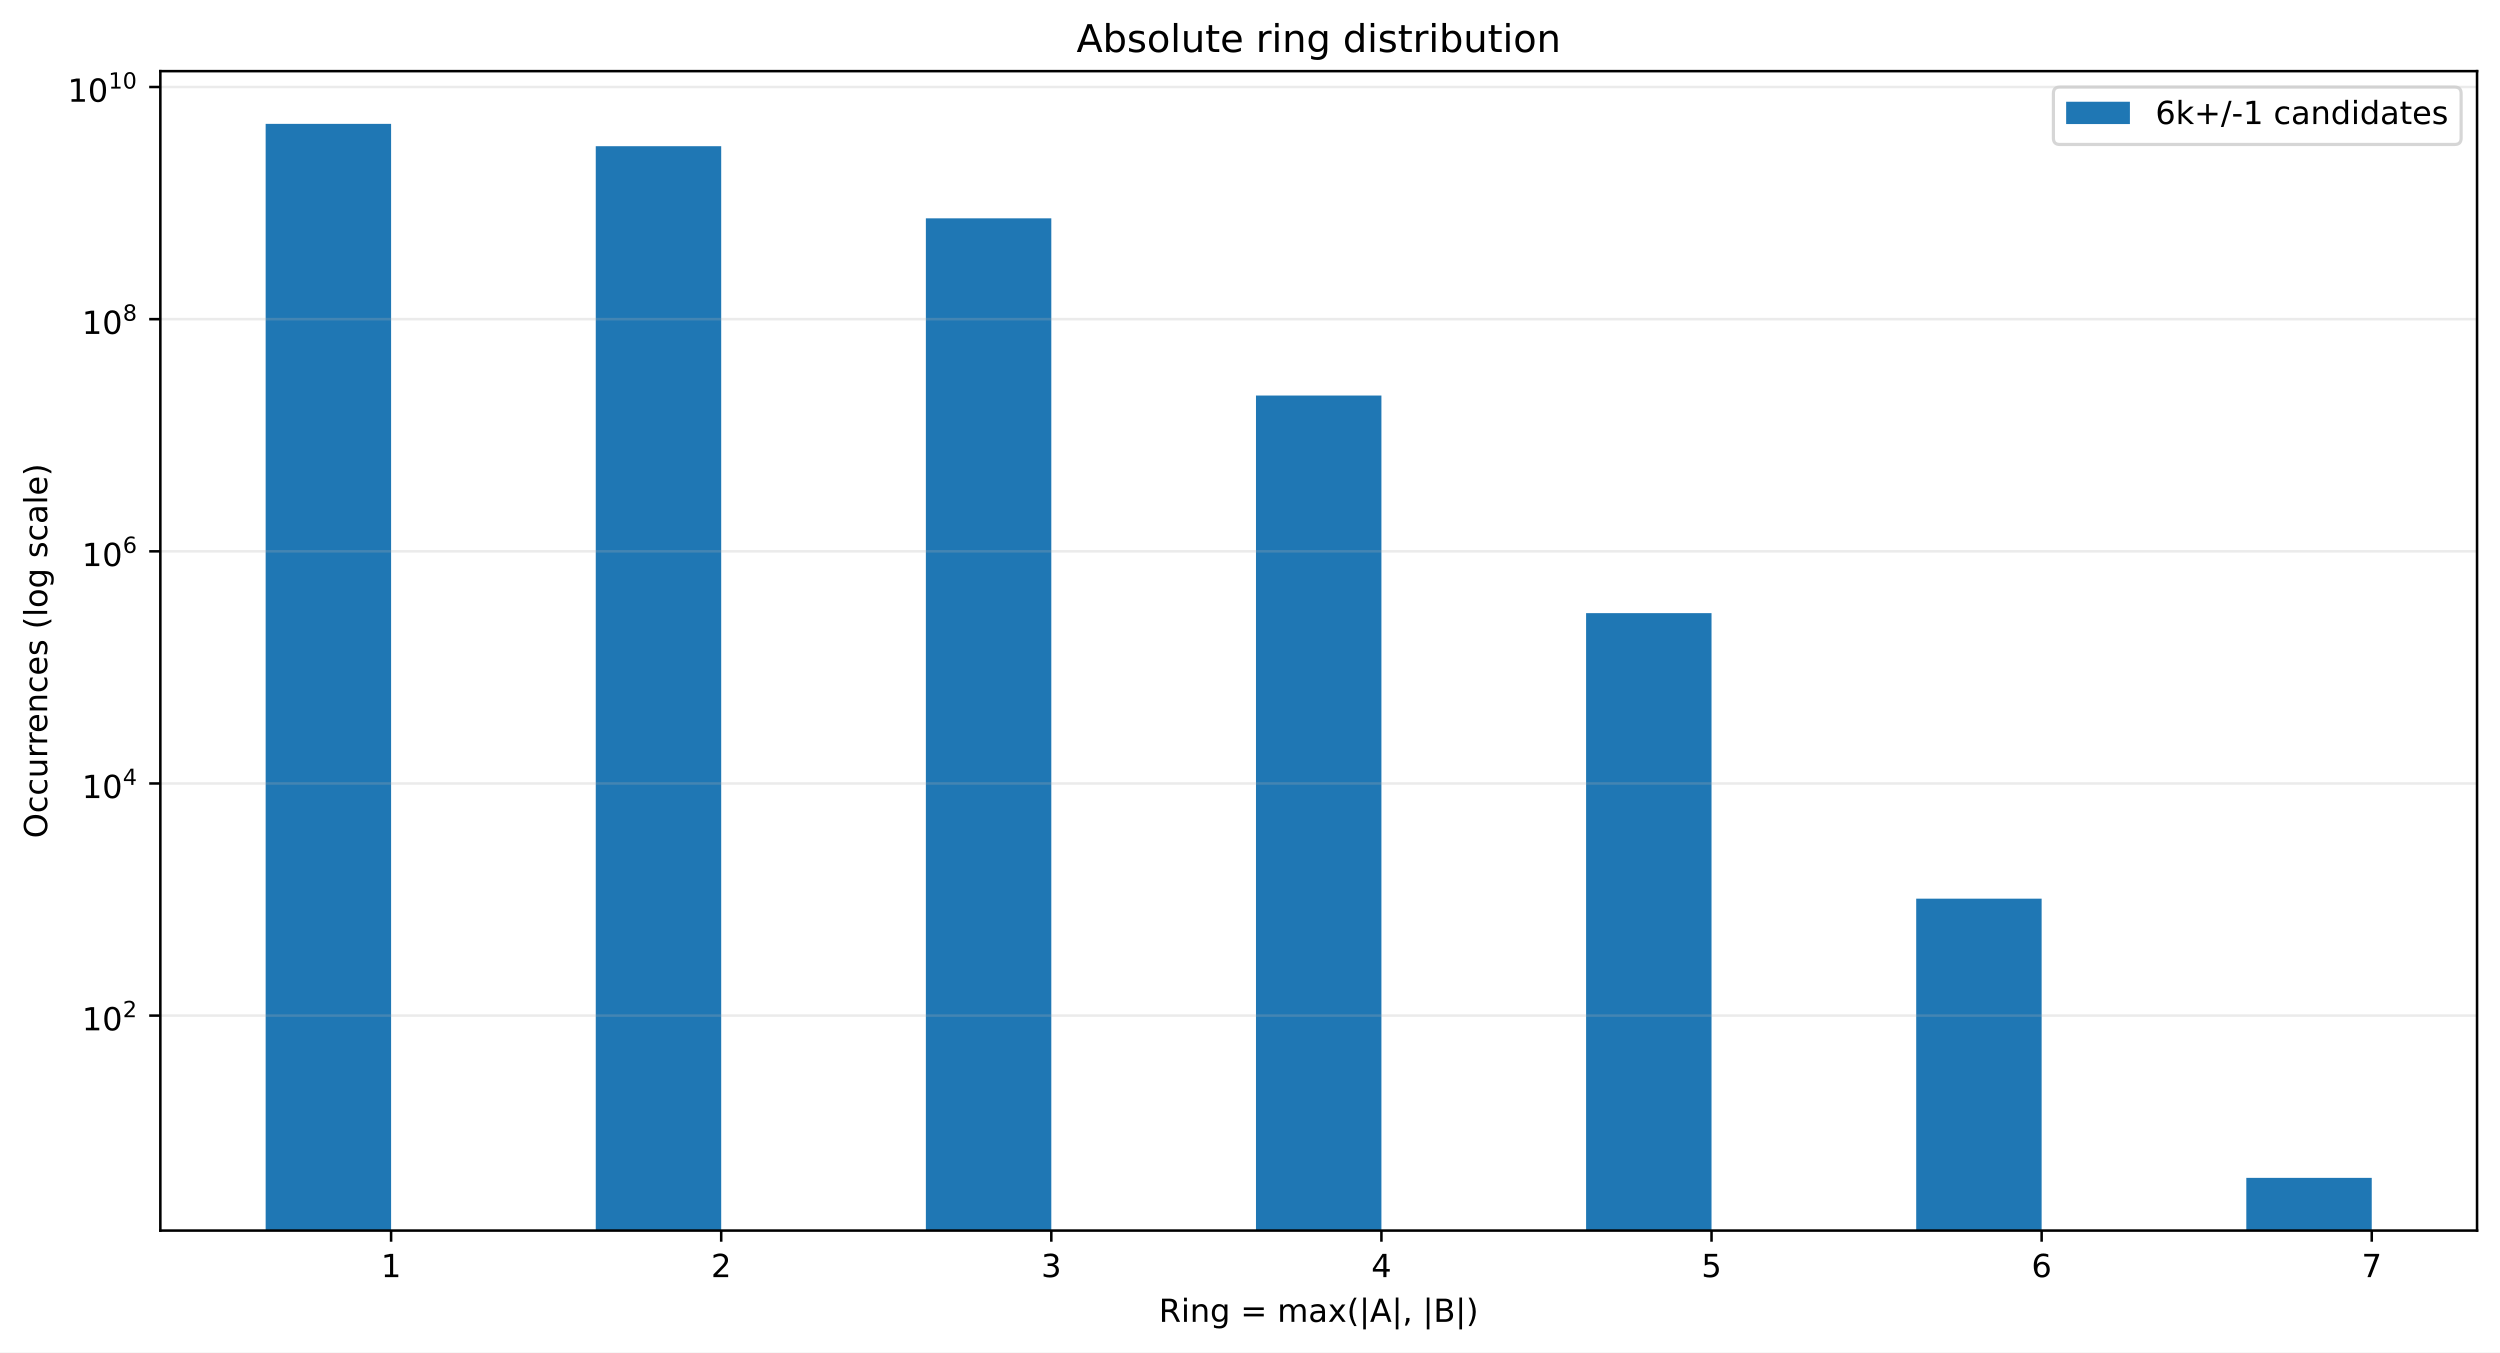
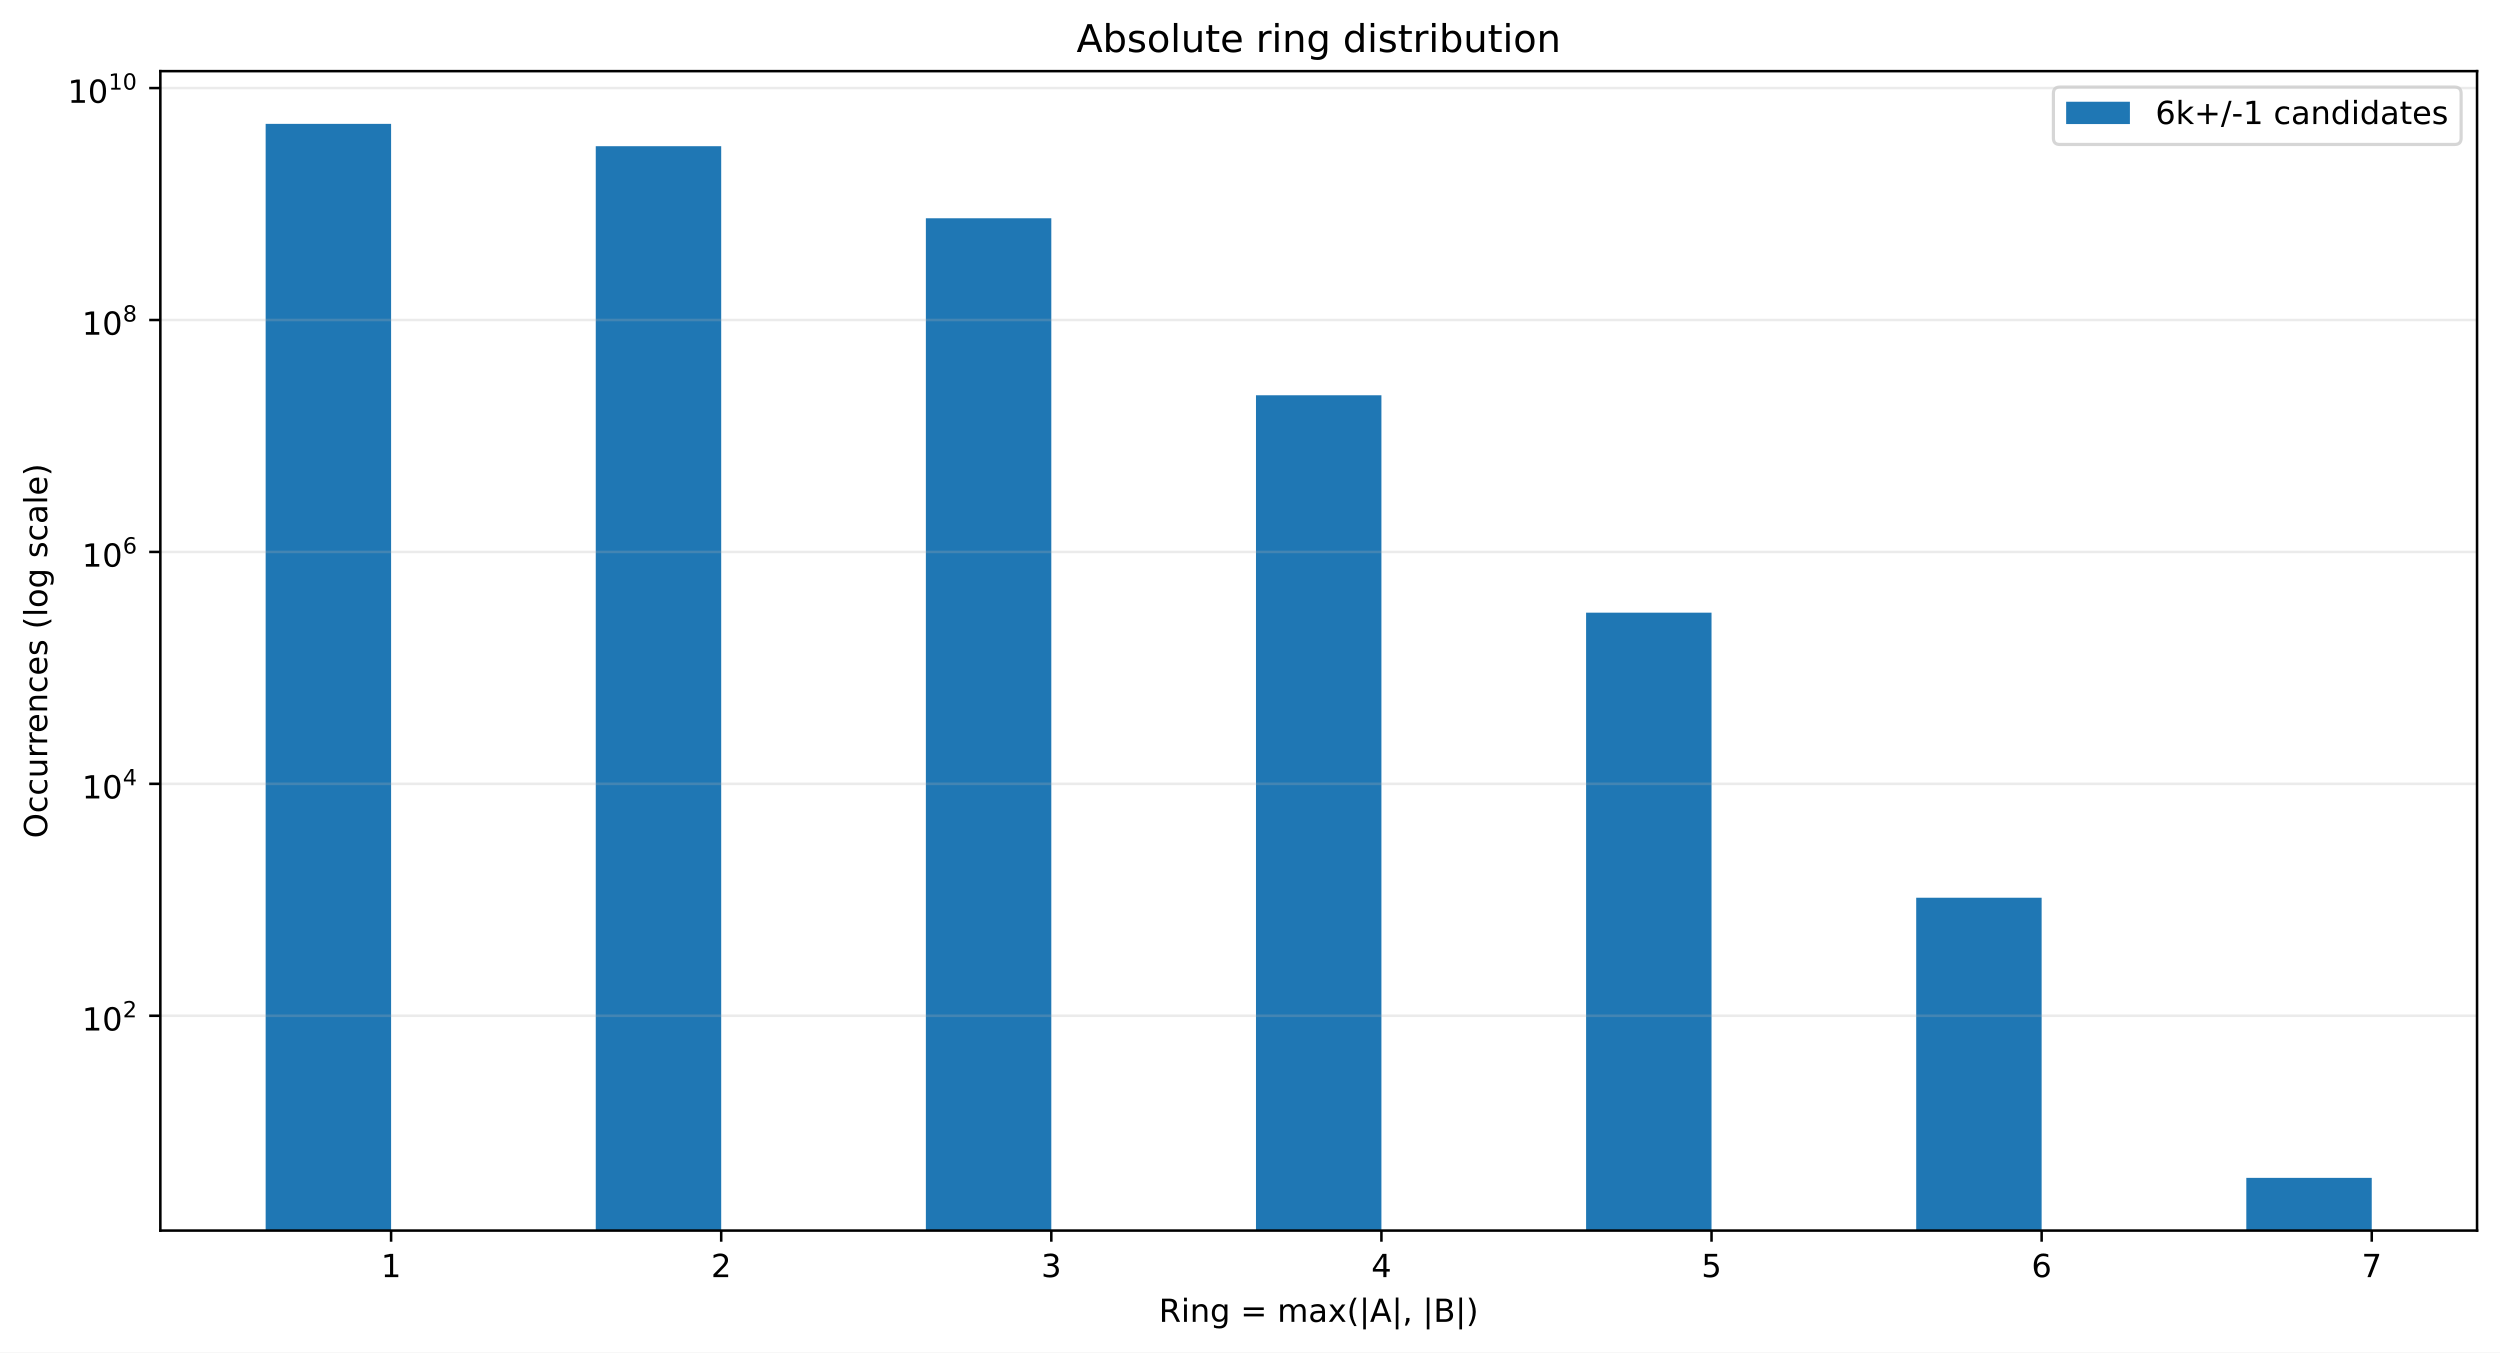
<svg xmlns="http://www.w3.org/2000/svg" xmlns:xlink="http://www.w3.org/1999/xlink" width="784.258pt" height="424.28pt" viewBox="0 0 784.258 424.28" version="1.1">
  <defs>
    <style type="text/css">*{stroke-linejoin: round; stroke-linecap: butt}</style>
  </defs>
  <g id="figure_1">
    <g id="patch_1">
      <path d="M 0 424.28  L 784.258 424.28  L 784.258 0  L 0 0  z " style="fill: #ffffff" />
    </g>
    <g id="axes_1">
      <g id="patch_2">
        <path d="M 50.301 386.036  L 777.058 386.036  L 777.058 22.318  L 50.301 22.318  z " style="fill: #ffffff" />
      </g>
      <g id="patch_3">
-         <path d="M 83.335 36804.525  L 122.687 36804.525  L 122.687 38.851  L 83.335 38.851  z " clip-path="url(#pf8f7281f33)" style="fill: #1f77b4" />
+         <path d="M 83.335 36769.298  L 122.687 36769.298  L 122.687 38.851  L 83.335 38.851  z " clip-path="url(#paf1b85dc4f)" style="fill: #1f77b4" />
      </g>
      <g id="patch_4">
-         <path d="M 186.891 36804.525  L 226.243 36804.525  L 226.243 45.86  L 186.891 45.86  z " clip-path="url(#pf8f7281f33)" style="fill: #1f77b4" />
+         <path d="M 186.891 36769.298  L 226.243 36769.298  L 226.243 45.853  L 186.891 45.853  z " clip-path="url(#paf1b85dc4f)" style="fill: #1f77b4" />
      </g>
      <g id="patch_5">
-         <path d="M 290.448 36804.525  L 329.799 36804.525  L 329.799 68.497  L 290.448 68.497  z " clip-path="url(#pf8f7281f33)" style="fill: #1f77b4" />
+         <path d="M 290.448 36769.298  L 329.799 36769.298  L 329.799 68.468  L 290.448 68.468  z " clip-path="url(#paf1b85dc4f)" style="fill: #1f77b4" />
      </g>
      <g id="patch_6">
-         <path d="M 394.004 36804.525  L 433.355 36804.525  L 433.355 124.085  L 394.004 124.085  z " clip-path="url(#pf8f7281f33)" style="fill: #1f77b4" />
+         <path d="M 394.004 36769.298  L 433.355 36769.298  L 433.355 124.002  L 394.004 124.002  z " clip-path="url(#paf1b85dc4f)" style="fill: #1f77b4" />
      </g>
      <g id="patch_7">
-         <path d="M 497.56 36804.525  L 536.912 36804.525  L 536.912 192.349  L 497.56 192.349  z " clip-path="url(#pf8f7281f33)" style="fill: #1f77b4" />
+         <path d="M 497.56 36769.298  L 536.912 36769.298  L 536.912 192.203  L 497.56 192.203  z " clip-path="url(#paf1b85dc4f)" style="fill: #1f77b4" />
      </g>
      <g id="patch_8">
-         <path d="M 601.116 36804.525  L 640.468 36804.525  L 640.468 281.905  L 601.116 281.905  z " clip-path="url(#pf8f7281f33)" style="fill: #1f77b4" />
+         <path d="M 601.116 36769.298  L 640.468 36769.298  L 640.468 281.621  L 601.116 281.621  z " clip-path="url(#paf1b85dc4f)" style="fill: #1f77b4" />
      </g>
      <g id="patch_9">
-         <path d="M 704.673 36804.525  L 744.024 36804.525  L 744.024 369.503  L 704.673 369.503  z " clip-path="url(#pf8f7281f33)" style="fill: #1f77b4" />
+         <path d="M 704.673 36769.298  L 744.024 36769.298  L 744.024 369.503  L 704.673 369.503  z " clip-path="url(#paf1b85dc4f)" style="fill: #1f77b4" />
      </g>
      <g id="matplotlib.axis_1">
        <g id="xtick_1">
          <g id="line2d_1">
            <defs>
-               <path id="ma0f0085917" d="M 0 0  L 0 3.5  " style="stroke: #000000; stroke-width: 0.8" />
+               <path id="mf42449f20e" d="M 0 0  L 0 3.5  " style="stroke: #000000; stroke-width: 0.8" />
            </defs>
            <g>
-               <use xlink:href="#ma0f0085917" x="122.687" y="386.036" style="stroke: #000000; stroke-width: 0.8" />
+               <use xlink:href="#mf42449f20e" x="122.687" y="386.036" style="stroke: #000000; stroke-width: 0.8" />
            </g>
          </g>
          <g id="text_1">
            <g transform="translate(119.5053 400.6334) scale(0.1 -0.1)">
              <defs>
                <path id="DejaVuSans-14" d="M 794 531  L 1825 531  L 1825 4091  L 703 3866  L 703 4441  L 1819 4666  L 2450 4666  L 2450 531  L 3481 531  L 3481 0  L 794 0  L 794 531  z " transform="scale(0.015625)" />
              </defs>
              <use xlink:href="#DejaVuSans-14" />
            </g>
          </g>
        </g>
        <g id="xtick_2">
          <g id="line2d_2">
            <g>
-               <use xlink:href="#ma0f0085917" x="226.243" y="386.036" style="stroke: #000000; stroke-width: 0.8" />
+               <use xlink:href="#mf42449f20e" x="226.243" y="386.036" style="stroke: #000000; stroke-width: 0.8" />
            </g>
          </g>
          <g id="text_2">
            <g transform="translate(223.0616 400.6334) scale(0.1 -0.1)">
              <defs>
                <path id="DejaVuSans-15" d="M 1228 531  L 3431 531  L 3431 0  L 469 0  L 469 531  Q 828 903 1448 1529  Q 2069 2156 2228 2338  Q 2531 2678 2651 2914  Q 2772 3150 2772 3378  Q 2772 3750 2511 3984  Q 2250 4219 1831 4219  Q 1534 4219 1204 4116  Q 875 4013 500 3803  L 500 4441  Q 881 4594 1212 4672  Q 1544 4750 1819 4750  Q 2544 4750 2975 4387  Q 3406 4025 3406 3419  Q 3406 3131 3298 2873  Q 3191 2616 2906 2266  Q 2828 2175 2409 1742  Q 1991 1309 1228 531  z " transform="scale(0.015625)" />
              </defs>
              <use xlink:href="#DejaVuSans-15" />
            </g>
          </g>
        </g>
        <g id="xtick_3">
          <g id="line2d_3">
            <g>
-               <use xlink:href="#ma0f0085917" x="329.799" y="386.036" style="stroke: #000000; stroke-width: 0.8" />
+               <use xlink:href="#mf42449f20e" x="329.799" y="386.036" style="stroke: #000000; stroke-width: 0.8" />
            </g>
          </g>
          <g id="text_3">
            <g transform="translate(326.6178 400.6334) scale(0.1 -0.1)">
              <defs>
                <path id="DejaVuSans-16" d="M 2597 2516  Q 3050 2419 3304 2112  Q 3559 1806 3559 1356  Q 3559 666 3084 287  Q 2609 -91 1734 -91  Q 1441 -91 1130 -33  Q 819 25 488 141  L 488 750  Q 750 597 1062 519  Q 1375 441 1716 441  Q 2309 441 2620 675  Q 2931 909 2931 1356  Q 2931 1769 2642 2001  Q 2353 2234 1838 2234  L 1294 2234  L 1294 2753  L 1863 2753  Q 2328 2753 2575 2939  Q 2822 3125 2822 3475  Q 2822 3834 2567 4026  Q 2313 4219 1838 4219  Q 1578 4219 1281 4162  Q 984 4106 628 3988  L 628 4550  Q 988 4650 1302 4700  Q 1616 4750 1894 4750  Q 2613 4750 3031 4423  Q 3450 4097 3450 3541  Q 3450 3153 3228 2886  Q 3006 2619 2597 2516  z " transform="scale(0.015625)" />
              </defs>
              <use xlink:href="#DejaVuSans-16" />
            </g>
          </g>
        </g>
        <g id="xtick_4">
          <g id="line2d_4">
            <g>
-               <use xlink:href="#ma0f0085917" x="433.355" y="386.036" style="stroke: #000000; stroke-width: 0.8" />
+               <use xlink:href="#mf42449f20e" x="433.355" y="386.036" style="stroke: #000000; stroke-width: 0.8" />
            </g>
          </g>
          <g id="text_4">
            <g transform="translate(430.174 400.6334) scale(0.1 -0.1)">
              <defs>
                <path id="DejaVuSans-17" d="M 2419 4116  L 825 1625  L 2419 1625  L 2419 4116  z M 2253 4666  L 3047 4666  L 3047 1625  L 3713 1625  L 3713 1100  L 3047 1100  L 3047 0  L 2419 0  L 2419 1100  L 313 1100  L 313 1709  L 2253 4666  z " transform="scale(0.015625)" />
              </defs>
              <use xlink:href="#DejaVuSans-17" />
            </g>
          </g>
        </g>
        <g id="xtick_5">
          <g id="line2d_5">
            <g>
-               <use xlink:href="#ma0f0085917" x="536.912" y="386.036" style="stroke: #000000; stroke-width: 0.8" />
+               <use xlink:href="#mf42449f20e" x="536.912" y="386.036" style="stroke: #000000; stroke-width: 0.8" />
            </g>
          </g>
          <g id="text_5">
            <g transform="translate(533.7303 400.6334) scale(0.1 -0.1)">
              <defs>
                <path id="DejaVuSans-18" d="M 691 4666  L 3169 4666  L 3169 4134  L 1269 4134  L 1269 2991  Q 1406 3038 1543 3061  Q 1681 3084 1819 3084  Q 2600 3084 3056 2656  Q 3513 2228 3513 1497  Q 3513 744 3044 326  Q 2575 -91 1722 -91  Q 1428 -91 1123 -41  Q 819 9 494 109  L 494 744  Q 775 591 1075 516  Q 1375 441 1709 441  Q 2250 441 2565 725  Q 2881 1009 2881 1497  Q 2881 1984 2565 2268  Q 2250 2553 1709 2553  Q 1456 2553 1204 2497  Q 953 2441 691 2322  L 691 4666  z " transform="scale(0.015625)" />
              </defs>
              <use xlink:href="#DejaVuSans-18" />
            </g>
          </g>
        </g>
        <g id="xtick_6">
          <g id="line2d_6">
            <g>
-               <use xlink:href="#ma0f0085917" x="640.468" y="386.036" style="stroke: #000000; stroke-width: 0.8" />
+               <use xlink:href="#mf42449f20e" x="640.468" y="386.036" style="stroke: #000000; stroke-width: 0.8" />
            </g>
          </g>
          <g id="text_6">
            <g transform="translate(637.2865 400.6334) scale(0.1 -0.1)">
              <defs>
                <path id="DejaVuSans-19" d="M 2113 2584  Q 1688 2584 1439 2293  Q 1191 2003 1191 1497  Q 1191 994 1439 701  Q 1688 409 2113 409  Q 2538 409 2786 701  Q 3034 994 3034 1497  Q 3034 2003 2786 2293  Q 2538 2584 2113 2584  z M 3366 4563  L 3366 3988  Q 3128 4100 2886 4159  Q 2644 4219 2406 4219  Q 1781 4219 1451 3797  Q 1122 3375 1075 2522  Q 1259 2794 1537 2939  Q 1816 3084 2150 3084  Q 2853 3084 3261 2657  Q 3669 2231 3669 1497  Q 3669 778 3244 343  Q 2819 -91 2113 -91  Q 1303 -91 875 529  Q 447 1150 447 2328  Q 447 3434 972 4092  Q 1497 4750 2381 4750  Q 2619 4750 2861 4703  Q 3103 4656 3366 4563  z " transform="scale(0.015625)" />
              </defs>
              <use xlink:href="#DejaVuSans-19" />
            </g>
          </g>
        </g>
        <g id="xtick_7">
          <g id="line2d_7">
            <g>
-               <use xlink:href="#ma0f0085917" x="744.024" y="386.036" style="stroke: #000000; stroke-width: 0.8" />
+               <use xlink:href="#mf42449f20e" x="744.024" y="386.036" style="stroke: #000000; stroke-width: 0.8" />
            </g>
          </g>
          <g id="text_7">
            <g transform="translate(740.8427 400.6334) scale(0.1 -0.1)">
              <defs>
                <path id="DejaVuSans-1a" d="M 525 4666  L 3525 4666  L 3525 4397  L 1831 0  L 1172 0  L 2766 4134  L 525 4134  L 525 4666  z " transform="scale(0.015625)" />
              </defs>
              <use xlink:href="#DejaVuSans-1a" />
            </g>
          </g>
        </g>
        <g id="text_8">
          <g transform="translate(363.5437 414.678) scale(0.1 -0.1)">
            <defs>
              <path id="DejaVuSans-35" d="M 2841 2188  Q 3044 2119 3236 1894  Q 3428 1669 3622 1275  L 4263 0  L 3584 0  L 2988 1197  Q 2756 1666 2539 1819  Q 2322 1972 1947 1972  L 1259 1972  L 1259 0  L 628 0  L 628 4666  L 2053 4666  Q 2853 4666 3247 4331  Q 3641 3997 3641 3322  Q 3641 2881 3436 2590  Q 3231 2300 2841 2188  z M 1259 4147  L 1259 2491  L 2053 2491  Q 2509 2491 2742 2702  Q 2975 2913 2975 3322  Q 2975 3731 2742 3939  Q 2509 4147 2053 4147  L 1259 4147  z " transform="scale(0.015625)" />
              <path id="DejaVuSans-4c" d="M 603 3500  L 1178 3500  L 1178 0  L 603 0  L 603 3500  z M 603 4863  L 1178 4863  L 1178 4134  L 603 4134  L 603 4863  z " transform="scale(0.015625)" />
              <path id="DejaVuSans-51" d="M 3513 2113  L 3513 0  L 2938 0  L 2938 2094  Q 2938 2591 2744 2837  Q 2550 3084 2163 3084  Q 1697 3084 1428 2787  Q 1159 2491 1159 1978  L 1159 0  L 581 0  L 581 3500  L 1159 3500  L 1159 2956  Q 1366 3272 1645 3428  Q 1925 3584 2291 3584  Q 2894 3584 3203 3211  Q 3513 2838 3513 2113  z " transform="scale(0.015625)" />
              <path id="DejaVuSans-4a" d="M 2906 1791  Q 2906 2416 2648 2759  Q 2391 3103 1925 3103  Q 1463 3103 1205 2759  Q 947 2416 947 1791  Q 947 1169 1205 825  Q 1463 481 1925 481  Q 2391 481 2648 825  Q 2906 1169 2906 1791  z M 3481 434  Q 3481 -459 3084 -895  Q 2688 -1331 1869 -1331  Q 1566 -1331 1297 -1286  Q 1028 -1241 775 -1147  L 775 -588  Q 1028 -725 1275 -790  Q 1522 -856 1778 -856  Q 2344 -856 2625 -561  Q 2906 -266 2906 331  L 2906 616  Q 2728 306 2450 153  Q 2172 0 1784 0  Q 1141 0 747 490  Q 353 981 353 1791  Q 353 2603 747 3093  Q 1141 3584 1784 3584  Q 2172 3584 2450 3431  Q 2728 3278 2906 2969  L 2906 3500  L 3481 3500  L 3481 434  z " transform="scale(0.015625)" />
              <path id="DejaVuSans-3" transform="scale(0.015625)" />
              <path id="DejaVuSans-20" d="M 678 2906  L 4684 2906  L 4684 2381  L 678 2381  L 678 2906  z M 678 1631  L 4684 1631  L 4684 1100  L 678 1100  L 678 1631  z " transform="scale(0.015625)" />
              <path id="DejaVuSans-50" d="M 3328 2828  Q 3544 3216 3844 3400  Q 4144 3584 4550 3584  Q 5097 3584 5394 3201  Q 5691 2819 5691 2113  L 5691 0  L 5113 0  L 5113 2094  Q 5113 2597 4934 2840  Q 4756 3084 4391 3084  Q 3944 3084 3684 2787  Q 3425 2491 3425 1978  L 3425 0  L 2847 0  L 2847 2094  Q 2847 2600 2669 2842  Q 2491 3084 2119 3084  Q 1678 3084 1418 2786  Q 1159 2488 1159 1978  L 1159 0  L 581 0  L 581 3500  L 1159 3500  L 1159 2956  Q 1356 3278 1631 3431  Q 1906 3584 2284 3584  Q 2666 3584 2933 3390  Q 3200 3197 3328 2828  z " transform="scale(0.015625)" />
              <path id="DejaVuSans-44" d="M 2194 1759  Q 1497 1759 1228 1600  Q 959 1441 959 1056  Q 959 750 1161 570  Q 1363 391 1709 391  Q 2188 391 2477 730  Q 2766 1069 2766 1631  L 2766 1759  L 2194 1759  z M 3341 1997  L 3341 0  L 2766 0  L 2766 531  Q 2569 213 2275 61  Q 1981 -91 1556 -91  Q 1019 -91 701 211  Q 384 513 384 1019  Q 384 1609 779 1909  Q 1175 2209 1959 2209  L 2766 2209  L 2766 2266  Q 2766 2663 2505 2880  Q 2244 3097 1772 3097  Q 1472 3097 1187 3025  Q 903 2953 641 2809  L 641 3341  Q 956 3463 1253 3523  Q 1550 3584 1831 3584  Q 2591 3584 2966 3190  Q 3341 2797 3341 1997  z " transform="scale(0.015625)" />
              <path id="DejaVuSans-5b" d="M 3513 3500  L 2247 1797  L 3578 0  L 2900 0  L 1881 1375  L 863 0  L 184 0  L 1544 1831  L 300 3500  L 978 3500  L 1906 2253  L 2834 3500  L 3513 3500  z " transform="scale(0.015625)" />
              <path id="DejaVuSans-b" d="M 1984 4856  Q 1566 4138 1362 3434  Q 1159 2731 1159 2009  Q 1159 1288 1364 580  Q 1569 -128 1984 -844  L 1484 -844  Q 1016 -109 783 600  Q 550 1309 550 2009  Q 550 2706 781 3412  Q 1013 4119 1484 4856  L 1984 4856  z " transform="scale(0.015625)" />
              <path id="DejaVuSans-5f" d="M 1344 4891  L 1344 -1509  L 813 -1509  L 813 4891  L 1344 4891  z " transform="scale(0.015625)" />
              <path id="DejaVuSans-24" d="M 2188 4044  L 1331 1722  L 3047 1722  L 2188 4044  z M 1831 4666  L 2547 4666  L 4325 0  L 3669 0  L 3244 1197  L 1141 1197  L 716 0  L 50 0  L 1831 4666  z " transform="scale(0.015625)" />
              <path id="DejaVuSans-f" d="M 750 794  L 1409 794  L 1409 256  L 897 -744  L 494 -744  L 750 256  L 750 794  z " transform="scale(0.015625)" />
              <path id="DejaVuSans-25" d="M 1259 2228  L 1259 519  L 2272 519  Q 2781 519 3026 730  Q 3272 941 3272 1375  Q 3272 1813 3026 2020  Q 2781 2228 2272 2228  L 1259 2228  z M 1259 4147  L 1259 2741  L 2194 2741  Q 2656 2741 2882 2914  Q 3109 3088 3109 3444  Q 3109 3797 2882 3972  Q 2656 4147 2194 4147  L 1259 4147  z M 628 4666  L 2241 4666  Q 2963 4666 3353 4366  Q 3744 4066 3744 3513  Q 3744 3084 3544 2831  Q 3344 2578 2956 2516  Q 3422 2416 3680 2098  Q 3938 1781 3938 1306  Q 3938 681 3513 340  Q 3088 0 2303 0  L 628 0  L 628 4666  z " transform="scale(0.015625)" />
              <path id="DejaVuSans-c" d="M 513 4856  L 1013 4856  Q 1481 4119 1714 3412  Q 1947 2706 1947 2009  Q 1947 1309 1714 600  Q 1481 -109 1013 -844  L 513 -844  Q 928 -128 1133 580  Q 1338 1288 1338 2009  Q 1338 2731 1133 3434  Q 928 4138 513 4856  z " transform="scale(0.015625)" />
            </defs>
            <use xlink:href="#DejaVuSans-35" />
            <use xlink:href="#DejaVuSans-4c" transform="translate(69.48438 0)" />
            <use xlink:href="#DejaVuSans-51" transform="translate(97.26562 0)" />
            <use xlink:href="#DejaVuSans-4a" transform="translate(160.6406 0)" />
            <use xlink:href="#DejaVuSans-3" transform="translate(224.125 0)" />
            <use xlink:href="#DejaVuSans-20" transform="translate(255.9062 0)" />
            <use xlink:href="#DejaVuSans-3" transform="translate(339.7031 0)" />
            <use xlink:href="#DejaVuSans-50" transform="translate(371.4844 0)" />
            <use xlink:href="#DejaVuSans-44" transform="translate(468.8906 0)" />
            <use xlink:href="#DejaVuSans-5b" transform="translate(530.1719 0)" />
            <use xlink:href="#DejaVuSans-b" transform="translate(589.3594 0)" />
            <use xlink:href="#DejaVuSans-5f" transform="translate(628.375 0)" />
            <use xlink:href="#DejaVuSans-24" transform="translate(662.0625 0)" />
            <use xlink:href="#DejaVuSans-5f" transform="translate(730.4688 0)" />
            <use xlink:href="#DejaVuSans-f" transform="translate(764.1562 0)" />
            <use xlink:href="#DejaVuSans-3" transform="translate(795.9375 0)" />
            <use xlink:href="#DejaVuSans-5f" transform="translate(827.7188 0)" />
            <use xlink:href="#DejaVuSans-25" transform="translate(861.4062 0)" />
            <use xlink:href="#DejaVuSans-5f" transform="translate(930.0156 0)" />
            <use xlink:href="#DejaVuSans-c" transform="translate(963.7031 0)" />
          </g>
        </g>
      </g>
      <g id="matplotlib.axis_2">
        <g id="ytick_1">
          <g id="line2d_8">
-             <path d="M 50.301 318.6  L 777.058 318.6  " clip-path="url(#pf8f7281f33)" style="fill: none; stroke: #b0b0b0; stroke-opacity: 0.25; stroke-width: 0.8; stroke-linecap: square" />
+             <path d="M 50.301 318.649  L 777.058 318.649  " clip-path="url(#paf1b85dc4f)" style="fill: none; stroke: #b0b0b0; stroke-opacity: 0.25; stroke-width: 0.8; stroke-linecap: square" />
          </g>
          <g id="line2d_9">
            <defs>
-               <path id="m63b0f4d8d8" d="M 0 0  L -3.5 0  " style="stroke: #000000; stroke-width: 0.8" />
+               <path id="m3f60b04e1b" d="M 0 0  L -3.5 0  " style="stroke: #000000; stroke-width: 0.8" />
            </defs>
            <g>
-               <use xlink:href="#m63b0f4d8d8" x="50.301" y="318.6" style="stroke: #000000; stroke-width: 0.8" />
+               <use xlink:href="#m3f60b04e1b" x="50.301" y="318.649" style="stroke: #000000; stroke-width: 0.8" />
            </g>
          </g>
          <g id="text_9">
-             <g transform="translate(25.70078 323.2998) scale(0.1 -0.1)">
+             <g transform="translate(25.70078 323.349) scale(0.1 -0.1)">
              <defs>
                <path id="DejaVuSans-13" d="M 2034 4250  Q 1547 4250 1301 3770  Q 1056 3291 1056 2328  Q 1056 1369 1301 889  Q 1547 409 2034 409  Q 2525 409 2770 889  Q 3016 1369 3016 2328  Q 3016 3291 2770 3770  Q 2525 4250 2034 4250  z M 2034 4750  Q 2819 4750 3233 4129  Q 3647 3509 3647 2328  Q 3647 1150 3233 529  Q 2819 -91 2034 -91  Q 1250 -91 836 529  Q 422 1150 422 2328  Q 422 3509 836 4129  Q 1250 4750 2034 4750  z " transform="scale(0.015625)" />
              </defs>
              <use xlink:href="#DejaVuSans-14" transform="translate(0 0.746875)" />
              <use xlink:href="#DejaVuSans-13" transform="translate(63.62305 0.746875)" />
              <use xlink:href="#DejaVuSans-15" transform="translate(128.2031 42.04688) scale(0.7)" />
            </g>
          </g>
        </g>
        <g id="ytick_2">
          <g id="line2d_10">
-             <path d="M 50.301 245.774  L 777.058 245.774  " clip-path="url(#pf8f7281f33)" style="fill: none; stroke: #b0b0b0; stroke-opacity: 0.25; stroke-width: 0.8; stroke-linecap: square" />
+             <path d="M 50.301 245.893  L 777.058 245.893  " clip-path="url(#paf1b85dc4f)" style="fill: none; stroke: #b0b0b0; stroke-opacity: 0.25; stroke-width: 0.8; stroke-linecap: square" />
          </g>
          <g id="line2d_11">
            <g>
-               <use xlink:href="#m63b0f4d8d8" x="50.301" y="245.774" style="stroke: #000000; stroke-width: 0.8" />
+               <use xlink:href="#m3f60b04e1b" x="50.301" y="245.893" style="stroke: #000000; stroke-width: 0.8" />
            </g>
          </g>
          <g id="text_10">
-             <g transform="translate(25.70078 250.4236) scale(0.1 -0.1)">
+             <g transform="translate(25.70078 250.5433) scale(0.1 -0.1)">
              <use xlink:href="#DejaVuSans-14" transform="translate(0 0.665625)" />
              <use xlink:href="#DejaVuSans-13" transform="translate(63.62305 0.665625)" />
              <use xlink:href="#DejaVuSans-17" transform="translate(128.2031 41.96563) scale(0.7)" />
            </g>
          </g>
        </g>
        <g id="ytick_3">
          <g id="line2d_12">
-             <path d="M 50.301 172.947  L 777.058 172.947  " clip-path="url(#pf8f7281f33)" style="fill: none; stroke: #b0b0b0; stroke-opacity: 0.25; stroke-width: 0.8; stroke-linecap: square" />
+             <path d="M 50.301 173.137  L 777.058 173.137  " clip-path="url(#paf1b85dc4f)" style="fill: none; stroke: #b0b0b0; stroke-opacity: 0.25; stroke-width: 0.8; stroke-linecap: square" />
          </g>
          <g id="line2d_13">
            <g>
-               <use xlink:href="#m63b0f4d8d8" x="50.301" y="172.947" style="stroke: #000000; stroke-width: 0.8" />
+               <use xlink:href="#m3f60b04e1b" x="50.301" y="173.137" style="stroke: #000000; stroke-width: 0.8" />
            </g>
          </g>
          <g id="text_11">
-             <g transform="translate(25.70078 177.6474) scale(0.1 -0.1)">
+             <g transform="translate(25.70078 177.8375) scale(0.1 -0.1)">
              <use xlink:href="#DejaVuSans-14" transform="translate(0 0.746875)" />
              <use xlink:href="#DejaVuSans-13" transform="translate(63.62305 0.746875)" />
              <use xlink:href="#DejaVuSans-19" transform="translate(128.2031 42.04688) scale(0.7)" />
            </g>
          </g>
        </g>
        <g id="ytick_4">
          <g id="line2d_14">
-             <path d="M 50.301 100.121  L 777.058 100.121  " clip-path="url(#pf8f7281f33)" style="fill: none; stroke: #b0b0b0; stroke-opacity: 0.25; stroke-width: 0.8; stroke-linecap: square" />
+             <path d="M 50.301 100.382  L 777.058 100.382  " clip-path="url(#paf1b85dc4f)" style="fill: none; stroke: #b0b0b0; stroke-opacity: 0.25; stroke-width: 0.8; stroke-linecap: square" />
          </g>
          <g id="line2d_15">
            <g>
-               <use xlink:href="#m63b0f4d8d8" x="50.301" y="100.121" style="stroke: #000000; stroke-width: 0.8" />
+               <use xlink:href="#m3f60b04e1b" x="50.301" y="100.382" style="stroke: #000000; stroke-width: 0.8" />
            </g>
          </g>
          <g id="text_12">
-             <g transform="translate(25.70078 104.8212) scale(0.1 -0.1)">
+             <g transform="translate(25.70078 105.0817) scale(0.1 -0.1)">
              <defs>
                <path id="DejaVuSans-1b" d="M 2034 2216  Q 1584 2216 1326 1975  Q 1069 1734 1069 1313  Q 1069 891 1326 650  Q 1584 409 2034 409  Q 2484 409 2743 651  Q 3003 894 3003 1313  Q 3003 1734 2745 1975  Q 2488 2216 2034 2216  z M 1403 2484  Q 997 2584 770 2862  Q 544 3141 544 3541  Q 544 4100 942 4425  Q 1341 4750 2034 4750  Q 2731 4750 3128 4425  Q 3525 4100 3525 3541  Q 3525 3141 3298 2862  Q 3072 2584 2669 2484  Q 3125 2378 3379 2068  Q 3634 1759 3634 1313  Q 3634 634 3220 271  Q 2806 -91 2034 -91  Q 1263 -91 848 271  Q 434 634 434 1313  Q 434 1759 690 2068  Q 947 2378 1403 2484  z M 1172 3481  Q 1172 3119 1398 2916  Q 1625 2713 2034 2713  Q 2441 2713 2670 2916  Q 2900 3119 2900 3481  Q 2900 3844 2670 4047  Q 2441 4250 2034 4250  Q 1625 4250 1398 4047  Q 1172 3844 1172 3481  z " transform="scale(0.015625)" />
              </defs>
              <use xlink:href="#DejaVuSans-14" transform="translate(0 0.746875)" />
              <use xlink:href="#DejaVuSans-13" transform="translate(63.62305 0.746875)" />
              <use xlink:href="#DejaVuSans-1b" transform="translate(128.2031 42.04688) scale(0.7)" />
            </g>
          </g>
        </g>
        <g id="ytick_5">
          <g id="line2d_16">
-             <path d="M 50.301 27.295  L 777.058 27.295  " clip-path="url(#pf8f7281f33)" style="fill: none; stroke: #b0b0b0; stroke-opacity: 0.25; stroke-width: 0.8; stroke-linecap: square" />
+             <path d="M 50.301 27.626  L 777.058 27.626  " clip-path="url(#paf1b85dc4f)" style="fill: none; stroke: #b0b0b0; stroke-opacity: 0.25; stroke-width: 0.8; stroke-linecap: square" />
          </g>
          <g id="line2d_17">
            <g>
-               <use xlink:href="#m63b0f4d8d8" x="50.301" y="27.295" style="stroke: #000000; stroke-width: 0.8" />
+               <use xlink:href="#m3f60b04e1b" x="50.301" y="27.626" style="stroke: #000000; stroke-width: 0.8" />
            </g>
          </g>
          <g id="text_13">
-             <g transform="translate(21.20078 31.99504) scale(0.1 -0.1)">
+             <g transform="translate(21.20078 32.3259) scale(0.1 -0.1)">
              <use xlink:href="#DejaVuSans-14" transform="translate(0 0.746875)" />
              <use xlink:href="#DejaVuSans-13" transform="translate(63.62305 0.746875)" />
              <use xlink:href="#DejaVuSans-14" transform="translate(128.2031 42.04688) scale(0.7)" />
              <use xlink:href="#DejaVuSans-13" transform="translate(172.7393 42.04688) scale(0.7)" />
            </g>
          </g>
        </g>
        <g id="text_14">
          <g transform="translate(14.79844 262.9551) rotate(-90) scale(0.1 -0.1)">
            <defs>
              <path id="DejaVuSans-32" d="M 2522 4238  Q 1834 4238 1429 3725  Q 1025 3213 1025 2328  Q 1025 1447 1429 934  Q 1834 422 2522 422  Q 3209 422 3611 934  Q 4013 1447 4013 2328  Q 4013 3213 3611 3725  Q 3209 4238 2522 4238  z M 2522 4750  Q 3503 4750 4090 4092  Q 4678 3434 4678 2328  Q 4678 1225 4090 567  Q 3503 -91 2522 -91  Q 1538 -91 948 565  Q 359 1222 359 2328  Q 359 3434 948 4092  Q 1538 4750 2522 4750  z " transform="scale(0.015625)" />
              <path id="DejaVuSans-46" d="M 3122 3366  L 3122 2828  Q 2878 2963 2633 3030  Q 2388 3097 2138 3097  Q 1578 3097 1268 2742  Q 959 2388 959 1747  Q 959 1106 1268 751  Q 1578 397 2138 397  Q 2388 397 2633 464  Q 2878 531 3122 666  L 3122 134  Q 2881 22 2623 -34  Q 2366 -91 2075 -91  Q 1284 -91 818 406  Q 353 903 353 1747  Q 353 2603 823 3093  Q 1294 3584 2113 3584  Q 2378 3584 2631 3529  Q 2884 3475 3122 3366  z " transform="scale(0.015625)" />
              <path id="DejaVuSans-58" d="M 544 1381  L 544 3500  L 1119 3500  L 1119 1403  Q 1119 906 1312 657  Q 1506 409 1894 409  Q 2359 409 2629 706  Q 2900 1003 2900 1516  L 2900 3500  L 3475 3500  L 3475 0  L 2900 0  L 2900 538  Q 2691 219 2414 64  Q 2138 -91 1772 -91  Q 1169 -91 856 284  Q 544 659 544 1381  z M 1991 3584  L 1991 3584  z " transform="scale(0.015625)" />
              <path id="DejaVuSans-55" d="M 2631 2963  Q 2534 3019 2420 3045  Q 2306 3072 2169 3072  Q 1681 3072 1420 2755  Q 1159 2438 1159 1844  L 1159 0  L 581 0  L 581 3500  L 1159 3500  L 1159 2956  Q 1341 3275 1631 3429  Q 1922 3584 2338 3584  Q 2397 3584 2469 3576  Q 2541 3569 2628 3553  L 2631 2963  z " transform="scale(0.015625)" />
              <path id="DejaVuSans-48" d="M 3597 1894  L 3597 1613  L 953 1613  Q 991 1019 1311 708  Q 1631 397 2203 397  Q 2534 397 2845 478  Q 3156 559 3463 722  L 3463 178  Q 3153 47 2828 -22  Q 2503 -91 2169 -91  Q 1331 -91 842 396  Q 353 884 353 1716  Q 353 2575 817 3079  Q 1281 3584 2069 3584  Q 2775 3584 3186 3129  Q 3597 2675 3597 1894  z M 3022 2063  Q 3016 2534 2758 2815  Q 2500 3097 2075 3097  Q 1594 3097 1305 2825  Q 1016 2553 972 2059  L 3022 2063  z " transform="scale(0.015625)" />
              <path id="DejaVuSans-56" d="M 2834 3397  L 2834 2853  Q 2591 2978 2328 3040  Q 2066 3103 1784 3103  Q 1356 3103 1142 2972  Q 928 2841 928 2578  Q 928 2378 1081 2264  Q 1234 2150 1697 2047  L 1894 2003  Q 2506 1872 2764 1633  Q 3022 1394 3022 966  Q 3022 478 2636 193  Q 2250 -91 1575 -91  Q 1294 -91 989 -36  Q 684 19 347 128  L 347 722  Q 666 556 975 473  Q 1284 391 1588 391  Q 1994 391 2212 530  Q 2431 669 2431 922  Q 2431 1156 2273 1281  Q 2116 1406 1581 1522  L 1381 1569  Q 847 1681 609 1914  Q 372 2147 372 2553  Q 372 3047 722 3315  Q 1072 3584 1716 3584  Q 2034 3584 2315 3537  Q 2597 3491 2834 3397  z " transform="scale(0.015625)" />
              <path id="DejaVuSans-4f" d="M 603 4863  L 1178 4863  L 1178 0  L 603 0  L 603 4863  z " transform="scale(0.015625)" />
              <path id="DejaVuSans-52" d="M 1959 3097  Q 1497 3097 1228 2736  Q 959 2375 959 1747  Q 959 1119 1226 758  Q 1494 397 1959 397  Q 2419 397 2687 759  Q 2956 1122 2956 1747  Q 2956 2369 2687 2733  Q 2419 3097 1959 3097  z M 1959 3584  Q 2709 3584 3137 3096  Q 3566 2609 3566 1747  Q 3566 888 3137 398  Q 2709 -91 1959 -91  Q 1206 -91 779 398  Q 353 888 353 1747  Q 353 2609 779 3096  Q 1206 3584 1959 3584  z " transform="scale(0.015625)" />
            </defs>
            <use xlink:href="#DejaVuSans-32" />
            <use xlink:href="#DejaVuSans-46" transform="translate(78.71875 0)" />
            <use xlink:href="#DejaVuSans-46" transform="translate(133.7031 0)" />
            <use xlink:href="#DejaVuSans-58" transform="translate(188.6875 0)" />
            <use xlink:href="#DejaVuSans-55" transform="translate(252.0625 0)" />
            <use xlink:href="#DejaVuSans-55" transform="translate(291.4219 0)" />
            <use xlink:href="#DejaVuSans-48" transform="translate(330.3281 0)" />
            <use xlink:href="#DejaVuSans-51" transform="translate(391.8594 0)" />
            <use xlink:href="#DejaVuSans-46" transform="translate(455.2344 0)" />
            <use xlink:href="#DejaVuSans-48" transform="translate(510.2188 0)" />
            <use xlink:href="#DejaVuSans-56" transform="translate(571.75 0)" />
            <use xlink:href="#DejaVuSans-3" transform="translate(623.8438 0)" />
            <use xlink:href="#DejaVuSans-b" transform="translate(655.625 0)" />
            <use xlink:href="#DejaVuSans-4f" transform="translate(694.6406 0)" />
            <use xlink:href="#DejaVuSans-52" transform="translate(722.4219 0)" />
            <use xlink:href="#DejaVuSans-4a" transform="translate(783.6094 0)" />
            <use xlink:href="#DejaVuSans-3" transform="translate(847.0938 0)" />
            <use xlink:href="#DejaVuSans-56" transform="translate(878.875 0)" />
            <use xlink:href="#DejaVuSans-46" transform="translate(930.9688 0)" />
            <use xlink:href="#DejaVuSans-44" transform="translate(985.9531 0)" />
            <use xlink:href="#DejaVuSans-4f" transform="translate(1047.234 0)" />
            <use xlink:href="#DejaVuSans-48" transform="translate(1075.016 0)" />
            <use xlink:href="#DejaVuSans-c" transform="translate(1136.547 0)" />
          </g>
        </g>
      </g>
      <g id="patch_10">
        <path d="M 50.301 386.036  L 50.301 22.318  " style="fill: none; stroke: #000000; stroke-width: 0.8; stroke-linejoin: miter; stroke-linecap: square" />
      </g>
      <g id="patch_11">
        <path d="M 777.058 386.036  L 777.058 22.318  " style="fill: none; stroke: #000000; stroke-width: 0.8; stroke-linejoin: miter; stroke-linecap: square" />
      </g>
      <g id="patch_12">
        <path d="M 50.301 386.036  L 777.058 386.036  " style="fill: none; stroke: #000000; stroke-width: 0.8; stroke-linejoin: miter; stroke-linecap: square" />
      </g>
      <g id="patch_13">
        <path d="M 50.301 22.318  L 777.058 22.318  " style="fill: none; stroke: #000000; stroke-width: 0.8; stroke-linejoin: miter; stroke-linecap: square" />
      </g>
      <g id="text_15">
        <g transform="translate(337.7055 16.31812) scale(0.12 -0.12)">
          <defs>
            <path id="DejaVuSans-45" d="M 3116 1747  Q 3116 2381 2855 2742  Q 2594 3103 2138 3103  Q 1681 3103 1420 2742  Q 1159 2381 1159 1747  Q 1159 1113 1420 752  Q 1681 391 2138 391  Q 2594 391 2855 752  Q 3116 1113 3116 1747  z M 1159 2969  Q 1341 3281 1617 3432  Q 1894 3584 2278 3584  Q 2916 3584 3314 3078  Q 3713 2572 3713 1747  Q 3713 922 3314 415  Q 2916 -91 2278 -91  Q 1894 -91 1617 61  Q 1341 213 1159 525  L 1159 0  L 581 0  L 581 4863  L 1159 4863  L 1159 2969  z " transform="scale(0.015625)" />
            <path id="DejaVuSans-57" d="M 1172 4494  L 1172 3500  L 2356 3500  L 2356 3053  L 1172 3053  L 1172 1153  Q 1172 725 1289 603  Q 1406 481 1766 481  L 2356 481  L 2356 0  L 1766 0  Q 1100 0 847 248  Q 594 497 594 1153  L 594 3053  L 172 3053  L 172 3500  L 594 3500  L 594 4494  L 1172 4494  z " transform="scale(0.015625)" />
            <path id="DejaVuSans-47" d="M 2906 2969  L 2906 4863  L 3481 4863  L 3481 0  L 2906 0  L 2906 525  Q 2725 213 2448 61  Q 2172 -91 1784 -91  Q 1150 -91 751 415  Q 353 922 353 1747  Q 353 2572 751 3078  Q 1150 3584 1784 3584  Q 2172 3584 2448 3432  Q 2725 3281 2906 2969  z M 947 1747  Q 947 1113 1208 752  Q 1469 391 1925 391  Q 2381 391 2643 752  Q 2906 1113 2906 1747  Q 2906 2381 2643 2742  Q 2381 3103 1925 3103  Q 1469 3103 1208 2742  Q 947 2381 947 1747  z " transform="scale(0.015625)" />
          </defs>
          <use xlink:href="#DejaVuSans-24" />
          <use xlink:href="#DejaVuSans-45" transform="translate(68.40625 0)" />
          <use xlink:href="#DejaVuSans-56" transform="translate(131.8906 0)" />
          <use xlink:href="#DejaVuSans-52" transform="translate(183.9844 0)" />
          <use xlink:href="#DejaVuSans-4f" transform="translate(245.1719 0)" />
          <use xlink:href="#DejaVuSans-58" transform="translate(272.9531 0)" />
          <use xlink:href="#DejaVuSans-57" transform="translate(336.3281 0)" />
          <use xlink:href="#DejaVuSans-48" transform="translate(375.5312 0)" />
          <use xlink:href="#DejaVuSans-3" transform="translate(437.0625 0)" />
          <use xlink:href="#DejaVuSans-55" transform="translate(468.8438 0)" />
          <use xlink:href="#DejaVuSans-4c" transform="translate(509.9531 0)" />
          <use xlink:href="#DejaVuSans-51" transform="translate(537.7344 0)" />
          <use xlink:href="#DejaVuSans-4a" transform="translate(601.1094 0)" />
          <use xlink:href="#DejaVuSans-3" transform="translate(664.5938 0)" />
          <use xlink:href="#DejaVuSans-47" transform="translate(696.375 0)" />
          <use xlink:href="#DejaVuSans-4c" transform="translate(759.8594 0)" />
          <use xlink:href="#DejaVuSans-56" transform="translate(787.6406 0)" />
          <use xlink:href="#DejaVuSans-57" transform="translate(839.7344 0)" />
          <use xlink:href="#DejaVuSans-55" transform="translate(878.9375 0)" />
          <use xlink:href="#DejaVuSans-4c" transform="translate(920.0469 0)" />
          <use xlink:href="#DejaVuSans-45" transform="translate(947.8281 0)" />
          <use xlink:href="#DejaVuSans-58" transform="translate(1011.312 0)" />
          <use xlink:href="#DejaVuSans-57" transform="translate(1074.688 0)" />
          <use xlink:href="#DejaVuSans-4c" transform="translate(1113.891 0)" />
          <use xlink:href="#DejaVuSans-52" transform="translate(1141.672 0)" />
          <use xlink:href="#DejaVuSans-51" transform="translate(1202.859 0)" />
        </g>
      </g>
      <g id="legend_1">
        <g id="patch_14">
          <path d="M 646.158 45.319  L 770.058 45.319  Q 772.058 45.319 772.058 43.319  L 772.058 29.318  Q 772.058 27.318 770.058 27.318  L 646.158 27.318  Q 644.158 27.318 644.158 29.318  L 644.158 43.319  Q 644.158 45.319 646.158 45.319  z " style="fill: #ffffff; opacity: 0.8; stroke: #cccccc; stroke-linejoin: miter" />
        </g>
        <g id="patch_15">
          <path d="M 648.158 38.917  L 668.158 38.917  L 668.158 31.917  L 648.158 31.917  z " style="fill: #1f77b4" />
        </g>
        <g id="text_16">
          <g transform="translate(676.1584 38.91656) scale(0.1 -0.1)">
            <defs>
              <path id="DejaVuSans-4e" d="M 581 4863  L 1159 4863  L 1159 1991  L 2875 3500  L 3609 3500  L 1753 1863  L 3688 0  L 2938 0  L 1159 1709  L 1159 0  L 581 0  L 581 4863  z " transform="scale(0.015625)" />
              <path id="DejaVuSans-e" d="M 2944 4013  L 2944 2272  L 4684 2272  L 4684 1741  L 2944 1741  L 2944 0  L 2419 0  L 2419 1741  L 678 1741  L 678 2272  L 2419 2272  L 2419 4013  L 2944 4013  z " transform="scale(0.015625)" />
              <path id="DejaVuSans-12" d="M 1625 4666  L 2156 4666  L 531 -594  L 0 -594  L 1625 4666  z " transform="scale(0.015625)" />
              <path id="DejaVuSans-10" d="M 313 2009  L 1997 2009  L 1997 1497  L 313 1497  L 313 2009  z " transform="scale(0.015625)" />
            </defs>
            <use xlink:href="#DejaVuSans-19" />
            <use xlink:href="#DejaVuSans-4e" transform="translate(63.625 0)" />
            <use xlink:href="#DejaVuSans-e" transform="translate(121.5312 0)" />
            <use xlink:href="#DejaVuSans-12" transform="translate(205.3281 0)" />
            <use xlink:href="#DejaVuSans-10" transform="translate(239.0156 0)" />
            <use xlink:href="#DejaVuSans-14" transform="translate(275.0938 0)" />
            <use xlink:href="#DejaVuSans-3" transform="translate(338.7188 0)" />
            <use xlink:href="#DejaVuSans-46" transform="translate(370.5 0)" />
            <use xlink:href="#DejaVuSans-44" transform="translate(425.4844 0)" />
            <use xlink:href="#DejaVuSans-51" transform="translate(486.7656 0)" />
            <use xlink:href="#DejaVuSans-47" transform="translate(550.1406 0)" />
            <use xlink:href="#DejaVuSans-4c" transform="translate(613.625 0)" />
            <use xlink:href="#DejaVuSans-47" transform="translate(641.4062 0)" />
            <use xlink:href="#DejaVuSans-44" transform="translate(704.8906 0)" />
            <use xlink:href="#DejaVuSans-57" transform="translate(766.1719 0)" />
            <use xlink:href="#DejaVuSans-48" transform="translate(805.375 0)" />
            <use xlink:href="#DejaVuSans-56" transform="translate(866.9062 0)" />
          </g>
        </g>
      </g>
    </g>
  </g>
  <defs>
-     <clipPath id="pf8f7281f33">
+     <clipPath id="paf1b85dc4f">
      <rect x="50.301" y="22.318" width="726.758" height="363.718" />
    </clipPath>
  </defs>
</svg>
